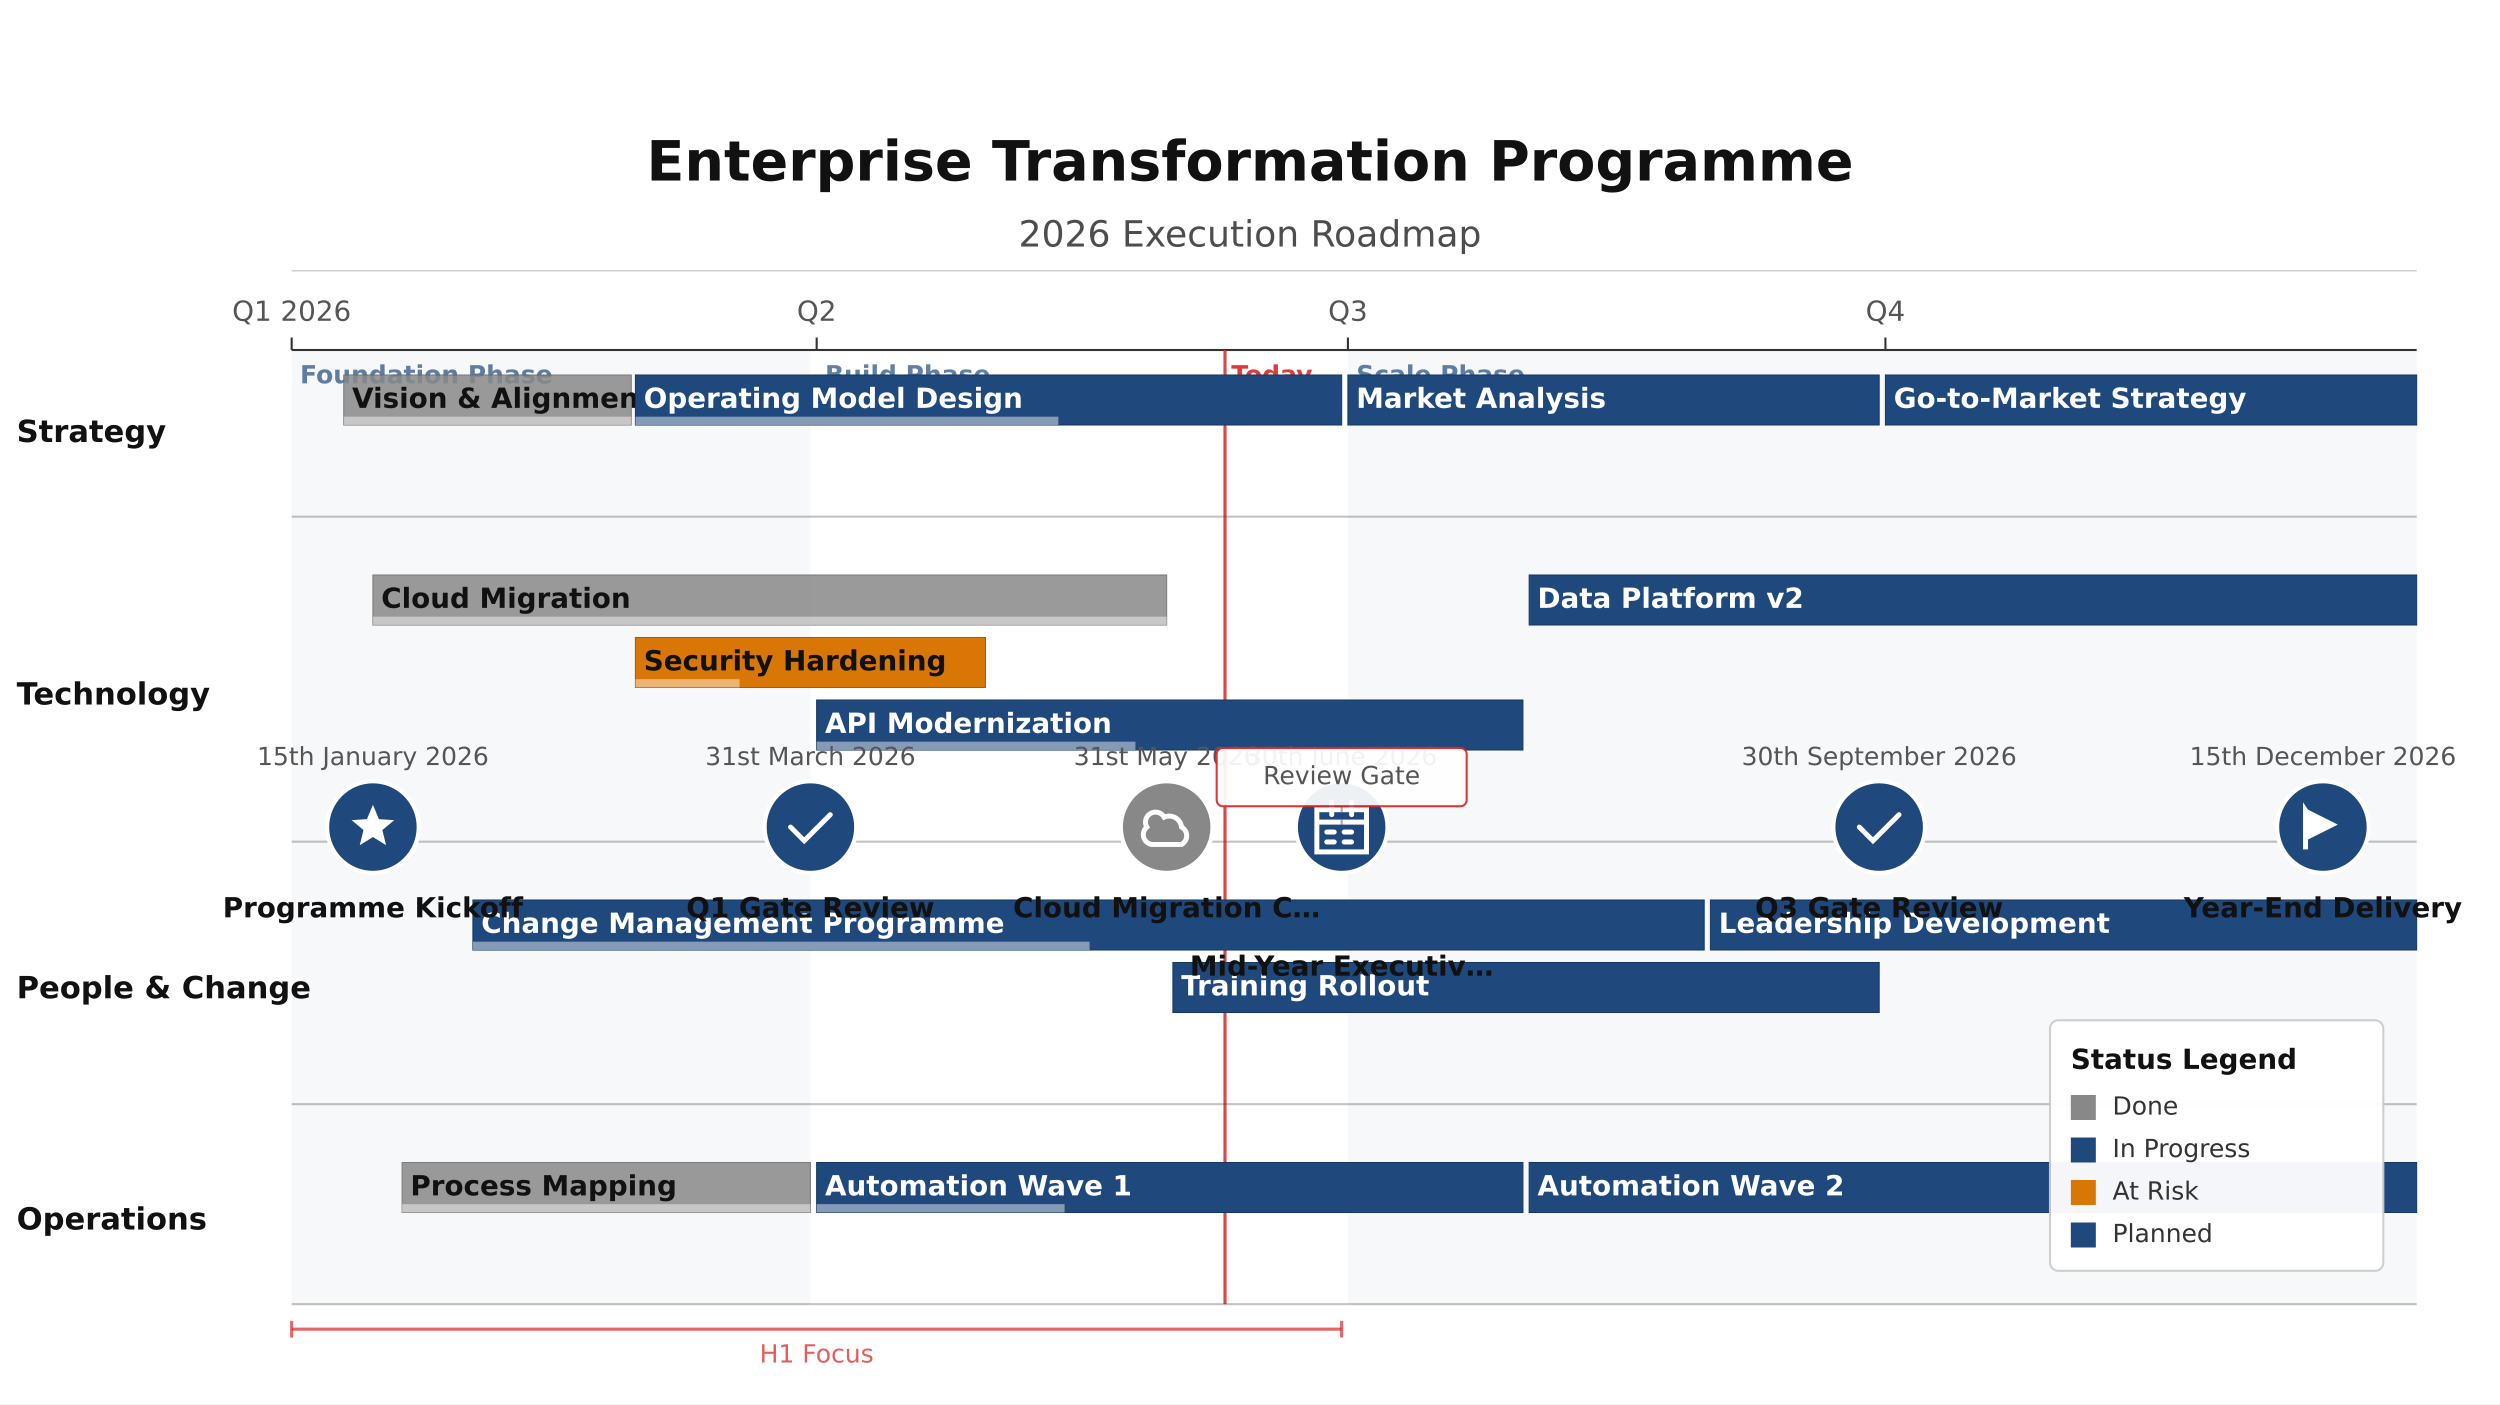
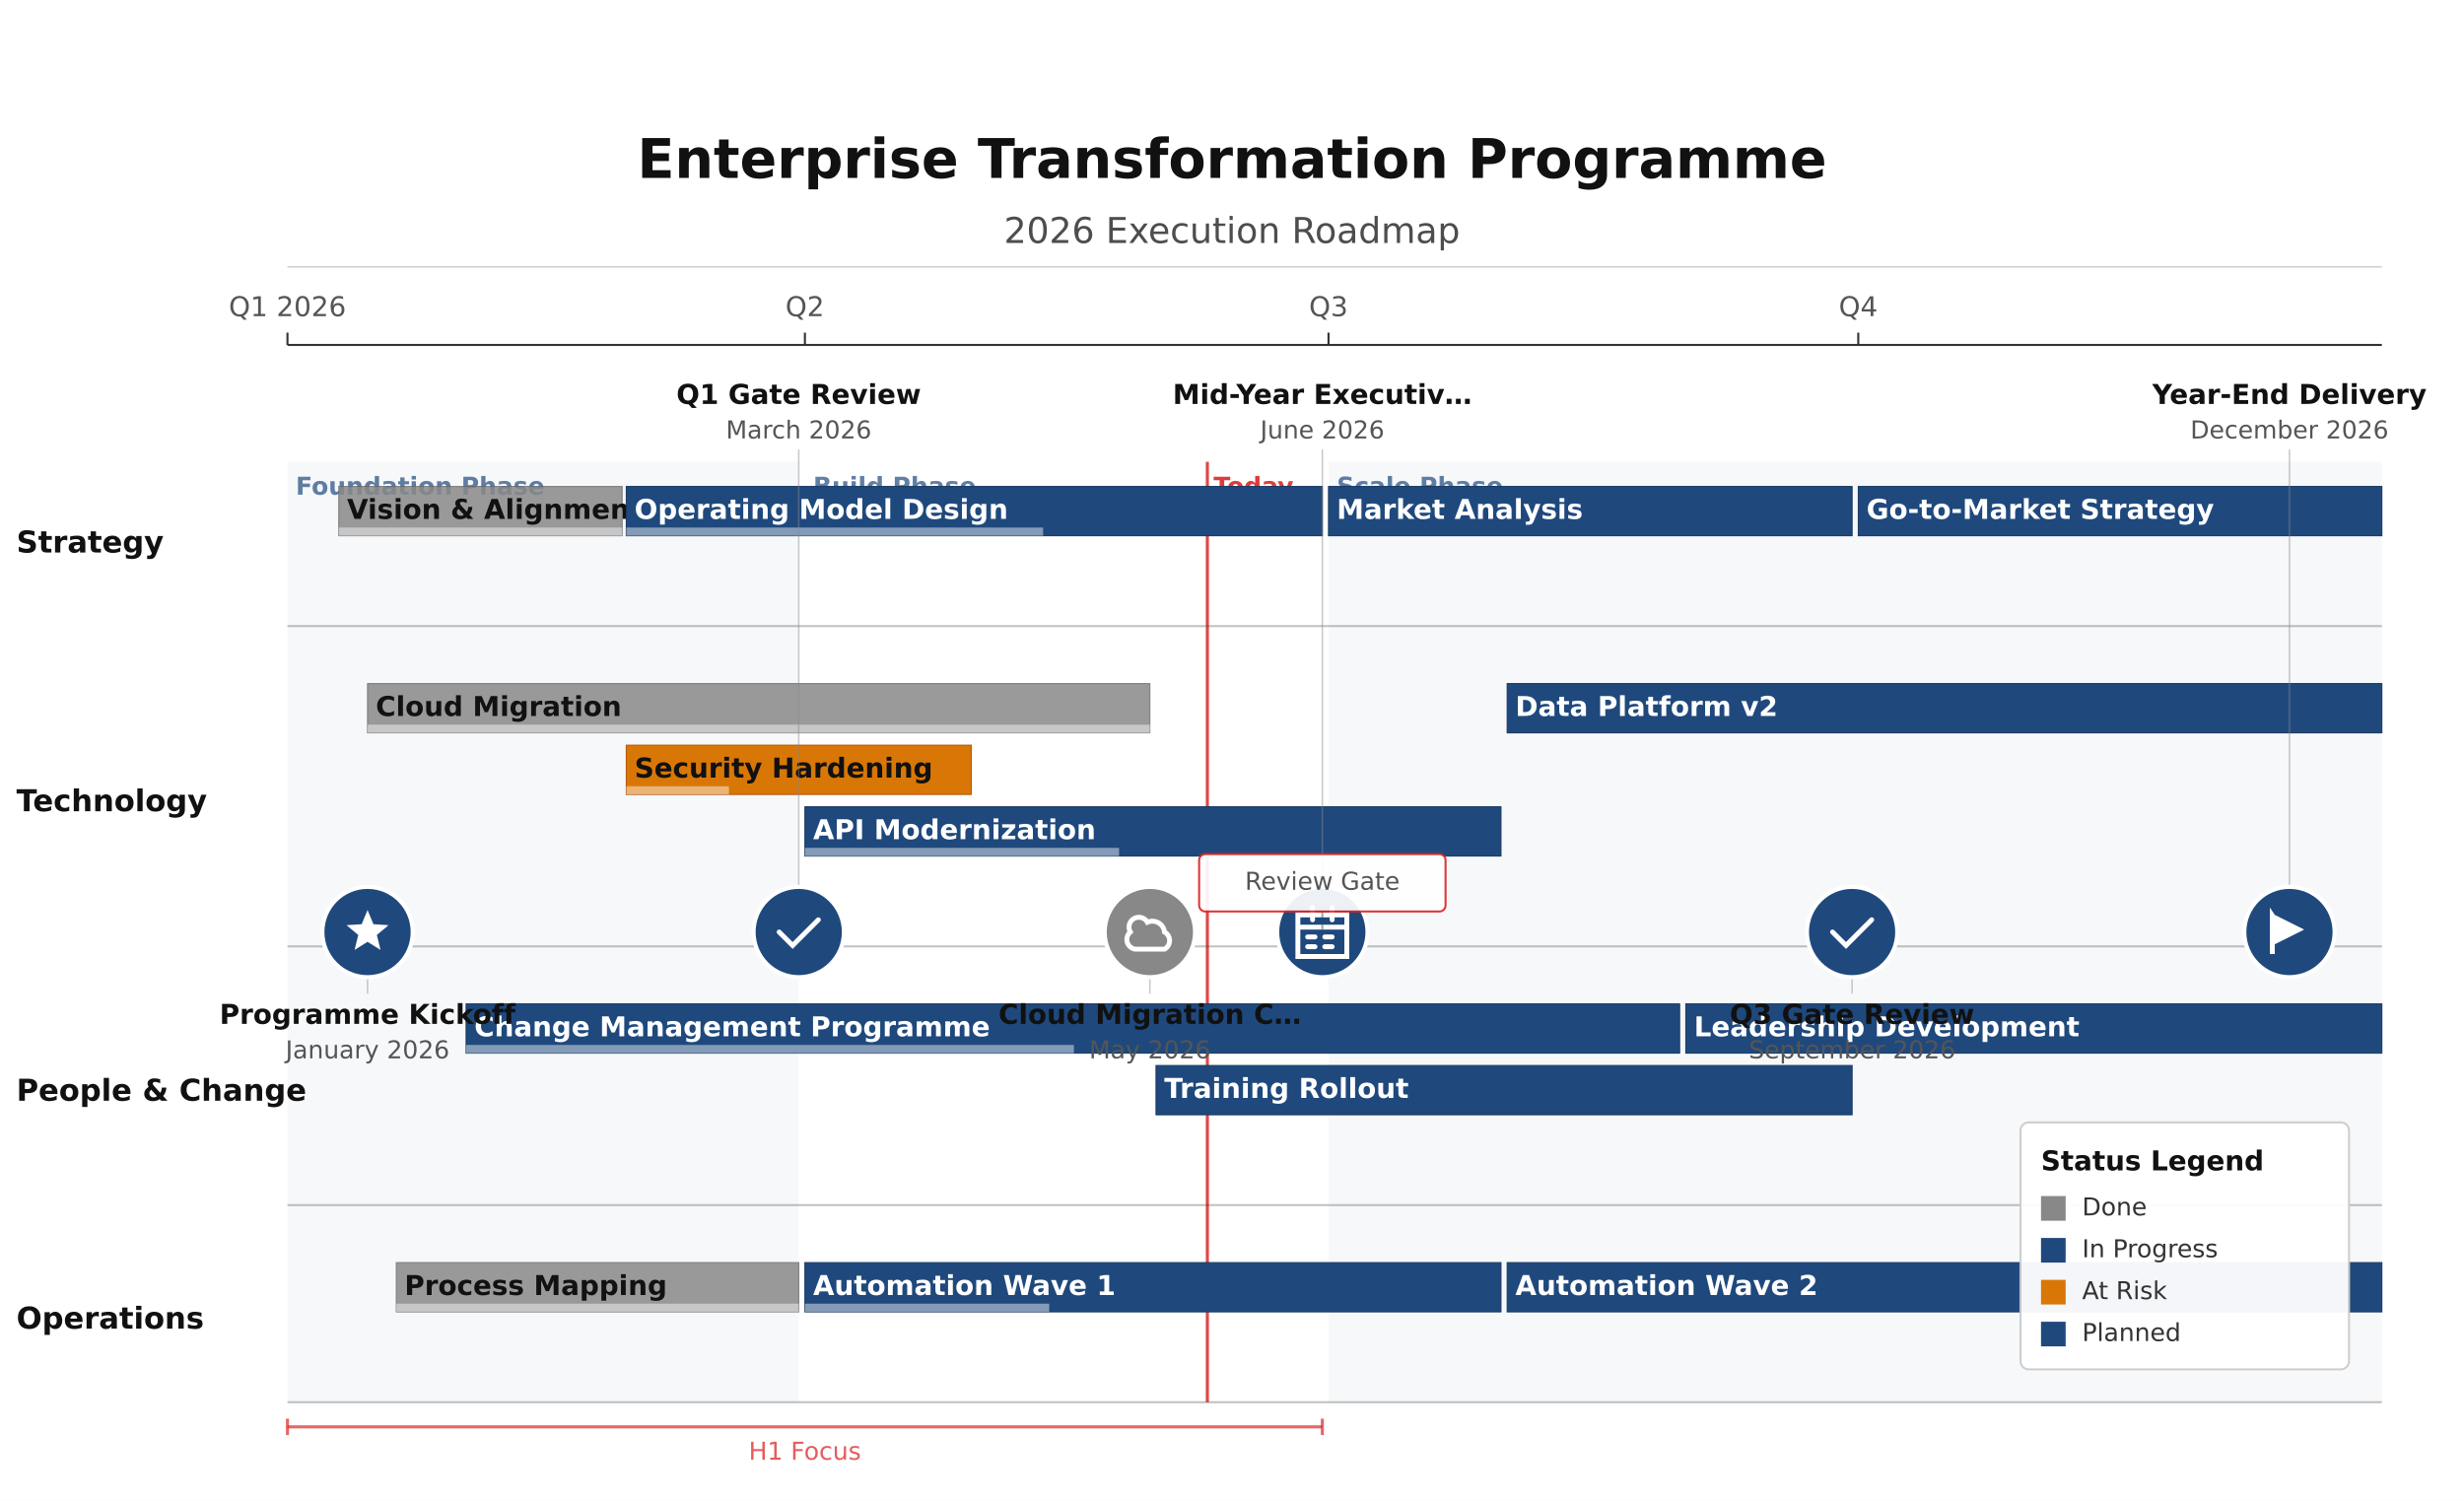
- <svg xmlns="http://www.w3.org/2000/svg" height="674" version="1.1" viewBox="0 0 1200 674" width="1200">
-   <rect fill="#FFFFFF" height="674" width="1200" x="0" y="0" />
-   <rect fill="#1F497D" height="458" opacity="0.04" width="249" x="140" y="168" />
-   <text dominant-baseline="alphabetic" fill="#1F497D" font-family="DejaVu Sans, Arial, Helvetica, sans-serif" font-size="12" font-weight="700" opacity="0.7" text-anchor="start" x="144" y="184">Foundation Phase</text>
-   <text dominant-baseline="alphabetic" fill="#1F497D" font-family="DejaVu Sans, Arial, Helvetica, sans-serif" font-size="12" font-weight="700" opacity="0.7" text-anchor="start" x="396" y="184">Build Phase</text>
-   <rect fill="#1F497D" height="458" opacity="0.04" width="513" x="647" y="168" />
-   <text dominant-baseline="alphabetic" fill="#1F497D" font-family="DejaVu Sans, Arial, Helvetica, sans-serif" font-size="12" font-weight="700" opacity="0.7" text-anchor="start" x="651" y="184">Scale Phase</text>
+ <svg xmlns="http://www.w3.org/2000/svg" height="730.93" version="1.1" viewBox="0 0 1200 730.93" width="1200">
+   <rect fill="#FFFFFF" height="730.93" width="1200" x="0" y="0" />
+   <rect fill="#1F497D" height="458" opacity="0.04" width="249" x="140" y="224.93" />
+   <text dominant-baseline="alphabetic" fill="#1F497D" font-family="DejaVu Sans, Arial, Helvetica, sans-serif" font-size="12" font-weight="700" opacity="0.7" text-anchor="start" x="144" y="240.93">Foundation Phase</text>
+   <text dominant-baseline="alphabetic" fill="#1F497D" font-family="DejaVu Sans, Arial, Helvetica, sans-serif" font-size="12" font-weight="700" opacity="0.7" text-anchor="start" x="396" y="240.93">Build Phase</text>
+   <rect fill="#1F497D" height="458" opacity="0.04" width="513" x="647" y="224.93" />
+   <text dominant-baseline="alphabetic" fill="#1F497D" font-family="DejaVu Sans, Arial, Helvetica, sans-serif" font-size="12" font-weight="700" opacity="0.7" text-anchor="start" x="651" y="240.93">Scale Phase</text>
  <text dominant-baseline="alphabetic" fill="#111111" font-family="DejaVu Sans, Arial, Helvetica, sans-serif" font-size="26.67" font-weight="700" text-anchor="middle" x="600" y="86.67">Enterprise Transformation Programme</text>
  <text dominant-baseline="alphabetic" fill="#111111" font-family="DejaVu Sans, Arial, Helvetica, sans-serif" font-size="17.33" font-weight="400" opacity="0.75" text-anchor="middle" x="600" y="118.33">2026 Execution Roadmap</text>
  <line opacity="0.35" stroke="#333333" stroke-width="0.5" x1="140" x2="1160" y1="130" y2="130" />
  <line stroke="#333333" stroke-width="1" x1="140" x2="1160" y1="168" y2="168" />
  <line stroke="#333333" stroke-width="1" x1="140" x2="140" y1="162" y2="168" />
  <text dominant-baseline="alphabetic" fill="#555555" font-family="DejaVu Sans, Arial, Helvetica, sans-serif" font-size="13.33" font-weight="400" text-anchor="middle" x="140" y="154">Q1 2026</text>
  <line stroke="#333333" stroke-width="1" x1="392" x2="392" y1="162" y2="168" />
  <text dominant-baseline="alphabetic" fill="#555555" font-family="DejaVu Sans, Arial, Helvetica, sans-serif" font-size="13.33" font-weight="400" text-anchor="middle" x="392" y="154">Q2</text>
  <line stroke="#333333" stroke-width="1" x1="647" x2="647" y1="162" y2="168" />
  <text dominant-baseline="alphabetic" fill="#555555" font-family="DejaVu Sans, Arial, Helvetica, sans-serif" font-size="13.33" font-weight="400" text-anchor="middle" x="647" y="154">Q3</text>
  <line stroke="#333333" stroke-width="1" x1="905" x2="905" y1="162" y2="168" />
  <text dominant-baseline="alphabetic" fill="#555555" font-family="DejaVu Sans, Arial, Helvetica, sans-serif" font-size="13.33" font-weight="400" text-anchor="middle" x="905" y="154">Q4</text>
-   <line opacity="0.85" stroke="#DC2626" stroke-width="1.5" x1="588" x2="588" y1="168" y2="626" />
-   <text dominant-baseline="alphabetic" fill="#DC2626" font-family="DejaVu Sans, Arial, Helvetica, sans-serif" font-size="12" font-weight="600" opacity="0.9" text-anchor="start" x="591" y="184">Today</text>
-   <line opacity="0.7" stroke="#DC2626" stroke-width="1.5" x1="140" x2="644" y1="638" y2="638" />
-   <line opacity="0.7" stroke="#DC2626" stroke-width="1.5" x1="140" x2="140" y1="634" y2="642" />
-   <line opacity="0.7" stroke="#DC2626" stroke-width="1.5" x1="644" x2="644" y1="634" y2="642" />
-   <text dominant-baseline="alphabetic" fill="#DC2626" font-family="DejaVu Sans, Arial, Helvetica, sans-serif" font-size="12" font-weight="400" opacity="0.75" text-anchor="middle" x="392" y="654">H1 Focus</text>
-   <line opacity="0.3" stroke="#333333" stroke-width="1" x1="140" x2="1160" y1="248" y2="248" />
-   <text dominant-baseline="middle" fill="#111111" font-family="DejaVu Sans, Arial, Helvetica, sans-serif" font-size="14.67" font-weight="600" text-anchor="start" x="8" y="208">Strategy</text>
-   <line opacity="0.3" stroke="#333333" stroke-width="1" x1="140" x2="1160" y1="404" y2="404" />
-   <text dominant-baseline="middle" fill="#111111" font-family="DejaVu Sans, Arial, Helvetica, sans-serif" font-size="14.67" font-weight="600" text-anchor="start" x="8" y="334">Technology</text>
-   <line opacity="0.3" stroke="#333333" stroke-width="1" x1="140" x2="1160" y1="530" y2="530" />
-   <text dominant-baseline="middle" fill="#111111" font-family="DejaVu Sans, Arial, Helvetica, sans-serif" font-size="14.67" font-weight="600" text-anchor="start" x="8" y="475">People &amp; Change</text>
-   <line opacity="0.3" stroke="#333333" stroke-width="1" x1="140" x2="1160" y1="626" y2="626" />
-   <text dominant-baseline="middle" fill="#111111" font-family="DejaVu Sans, Arial, Helvetica, sans-serif" font-size="14.67" font-weight="600" text-anchor="start" x="8" y="586">Operations</text>
-   <rect fill="#888888" height="24" opacity="0.85" rx="0" stroke="#666666" stroke-width="0.5" width="138" x="165" y="180" />
-   <rect fill="#FFFFFF" height="4" opacity="0.45" rx="0" width="138" x="165" y="200" />
-   <text dominant-baseline="middle" fill="#111111" font-family="DejaVu Sans, Arial, Helvetica, sans-serif" font-size="13.33" font-weight="600" text-anchor="start" x="169" y="192">Vision &amp; Alignment …</text>
-   <rect fill="#1F497D" height="24" opacity="1" rx="0" stroke="#163760" stroke-width="0.5" width="339" x="305" y="180" />
-   <rect fill="#FFFFFF" height="4" opacity="0.45" rx="0" width="203" x="305" y="200" />
-   <text dominant-baseline="middle" fill="#FFFFFF" font-family="DejaVu Sans, Arial, Helvetica, sans-serif" font-size="13.33" font-weight="600" text-anchor="start" x="309" y="192">Operating Model Design</text>
-   <rect fill="#1F497D" height="24" opacity="1" rx="0" stroke="#163760" stroke-width="0.5" width="255" x="647" y="180" />
-   <text dominant-baseline="middle" fill="#FFFFFF" font-family="DejaVu Sans, Arial, Helvetica, sans-serif" font-size="13.33" font-weight="600" text-anchor="start" x="651" y="192">Market Analysis</text>
-   <rect fill="#1F497D" height="24" opacity="1" rx="0" stroke="#163760" stroke-width="0.5" width="255" x="905" y="180" />
-   <text dominant-baseline="middle" fill="#FFFFFF" font-family="DejaVu Sans, Arial, Helvetica, sans-serif" font-size="13.33" font-weight="600" text-anchor="start" x="909" y="192">Go-to-Market Strategy</text>
-   <rect fill="#888888" height="24" opacity="0.85" rx="0" stroke="#666666" stroke-width="0.5" width="381" x="179" y="276" />
-   <rect fill="#FFFFFF" height="4" opacity="0.45" rx="0" width="381" x="179" y="296" />
-   <text dominant-baseline="middle" fill="#111111" font-family="DejaVu Sans, Arial, Helvetica, sans-serif" font-size="13.33" font-weight="600" text-anchor="start" x="183" y="288">Cloud Migration</text>
-   <rect fill="#D97706" height="24" opacity="1" rx="0" stroke="#B45309" stroke-width="0.5" width="168" x="305" y="306" />
-   <rect fill="#FFFFFF" height="4" opacity="0.45" rx="0" width="50" x="305" y="326" />
-   <text dominant-baseline="middle" fill="#111111" font-family="DejaVu Sans, Arial, Helvetica, sans-serif" font-size="13.33" font-weight="600" text-anchor="start" x="309" y="318">Security Hardening</text>
-   <rect fill="#1F497D" height="24" opacity="1" rx="0" stroke="#163760" stroke-width="0.5" width="339" x="392" y="336" />
-   <rect fill="#FFFFFF" height="4" opacity="0.45" rx="0" width="153" x="392" y="356" />
-   <text dominant-baseline="middle" fill="#FFFFFF" font-family="DejaVu Sans, Arial, Helvetica, sans-serif" font-size="13.33" font-weight="600" text-anchor="start" x="396" y="348">API Modernization</text>
-   <rect fill="#1F497D" height="24" opacity="1" rx="0" stroke="#163760" stroke-width="0.5" width="426" x="734" y="276" />
-   <text dominant-baseline="middle" fill="#FFFFFF" font-family="DejaVu Sans, Arial, Helvetica, sans-serif" font-size="13.33" font-weight="600" text-anchor="start" x="738" y="288">Data Platform v2</text>
-   <rect fill="#1F497D" height="24" opacity="1" rx="0" stroke="#163760" stroke-width="0.5" width="591" x="227" y="432" />
-   <rect fill="#FFFFFF" height="4" opacity="0.45" rx="0" width="296" x="227" y="452" />
-   <text dominant-baseline="middle" fill="#FFFFFF" font-family="DejaVu Sans, Arial, Helvetica, sans-serif" font-size="13.33" font-weight="600" text-anchor="start" x="231" y="444">Change Management Programme</text>
-   <rect fill="#1F497D" height="24" opacity="1" rx="0" stroke="#163760" stroke-width="0.5" width="339" x="563" y="462" />
-   <text dominant-baseline="middle" fill="#FFFFFF" font-family="DejaVu Sans, Arial, Helvetica, sans-serif" font-size="13.33" font-weight="600" text-anchor="start" x="567" y="474">Training Rollout</text>
-   <rect fill="#1F497D" height="24" opacity="1" rx="0" stroke="#163760" stroke-width="0.5" width="339" x="821" y="432" />
-   <text dominant-baseline="middle" fill="#FFFFFF" font-family="DejaVu Sans, Arial, Helvetica, sans-serif" font-size="13.33" font-weight="600" text-anchor="start" x="825" y="444">Leadership Development</text>
-   <rect fill="#888888" height="24" opacity="0.85" rx="0" stroke="#666666" stroke-width="0.5" width="196" x="193" y="558" />
-   <rect fill="#FFFFFF" height="4" opacity="0.45" rx="0" width="196" x="193" y="578" />
-   <text dominant-baseline="middle" fill="#111111" font-family="DejaVu Sans, Arial, Helvetica, sans-serif" font-size="13.33" font-weight="600" text-anchor="start" x="197" y="570">Process Mapping</text>
-   <rect fill="#1F497D" height="24" opacity="1" rx="0" stroke="#163760" stroke-width="0.5" width="339" x="392" y="558" />
-   <rect fill="#FFFFFF" height="4" opacity="0.45" rx="0" width="119" x="392" y="578" />
-   <text dominant-baseline="middle" fill="#FFFFFF" font-family="DejaVu Sans, Arial, Helvetica, sans-serif" font-size="13.33" font-weight="600" text-anchor="start" x="396" y="570">Automation Wave 1</text>
-   <rect fill="#1F497D" height="24" opacity="1" rx="0" stroke="#163760" stroke-width="0.5" width="426" x="734" y="558" />
-   <text dominant-baseline="middle" fill="#FFFFFF" font-family="DejaVu Sans, Arial, Helvetica, sans-serif" font-size="13.33" font-weight="600" text-anchor="start" x="738" y="570">Automation Wave 2</text>
-   <circle cx="179" cy="397" fill="#1F497D" r="22" stroke="#FFFFFF" stroke-width="2" />
-   <path d="M 12 3 L 14.4 8.8 L 20.6 9.2 L 15.8 13.2 L 17.3 19.3 L 12 16 L 6.7 19.3 L 8.2 13.2 L 3.4 9.2 L 9.6 8.8 Z" fill="#FFFFFF" transform="translate(179,397) scale(1.1917) translate(-12,-12)" />
-   <text dominant-baseline="alphabetic" fill="#555555" font-family="DejaVu Sans, Arial, Helvetica, sans-serif" font-size="12" font-weight="400" text-anchor="middle" x="179" y="367.24">15th January 2026</text>
-   <text dominant-baseline="alphabetic" fill="#111111" font-family="DejaVu Sans, Arial, Helvetica, sans-serif" font-size="13.33" font-weight="600" text-anchor="middle" x="179" y="440.33">Programme Kickoff</text>
-   <circle cx="389" cy="397" fill="#1F497D" r="22" stroke="#FFFFFF" stroke-width="2" />
-   <path d="M 4 12 L 9.5 17.5 L 20 7" fill="none" stroke="#FFFFFF" stroke-linecap="round" stroke-width="2" transform="translate(389,397) scale(1.1917) translate(-12,-12)" />
-   <text dominant-baseline="alphabetic" fill="#555555" font-family="DejaVu Sans, Arial, Helvetica, sans-serif" font-size="12" font-weight="400" text-anchor="middle" x="389" y="367.24">31st March 2026</text>
-   <text dominant-baseline="alphabetic" fill="#111111" font-family="DejaVu Sans, Arial, Helvetica, sans-serif" font-size="13.33" font-weight="600" text-anchor="middle" x="389" y="440.33">Q1 Gate Review</text>
-   <circle cx="560" cy="397" fill="#888888" r="22" stroke="#FFFFFF" stroke-width="2" />
-   <path d="M 6 19 L 18 19 A 4 4 0 0 0 18 12 A 5 5 0 0 0 11 8 A 4 4 0 0 0 4 12 A 4 4 0 0 0 6 19 Z" fill="none" stroke="#FFFFFF" stroke-linecap="round" stroke-width="2" transform="translate(560,397) scale(1.1917) translate(-12,-12)" />
-   <text dominant-baseline="alphabetic" fill="#555555" font-family="DejaVu Sans, Arial, Helvetica, sans-serif" font-size="12" font-weight="400" text-anchor="middle" x="560" y="367.24">31st May 2026</text>
-   <text dominant-baseline="alphabetic" fill="#111111" font-family="DejaVu Sans, Arial, Helvetica, sans-serif" font-size="13.33" font-weight="600" text-anchor="middle" x="560" y="440.33">Cloud Migration C…</text>
-   <circle cx="644" cy="397" fill="#1F497D" r="22" stroke="#FFFFFF" stroke-width="2" />
-   <path d="M 2 5 L 2 22 L 22 22 L 22 5 Z M 2 10 L 22 10 M 8 2 L 8 7 M 16 2 L 16 7 M 6 14 L 9 14 M 13 14 L 16 14 M 6 18 L 9 18 M 13 18 L 16 18" fill="none" stroke="#FFFFFF" stroke-linecap="round" stroke-width="2" transform="translate(644,397) scale(1.1917) translate(-12,-12)" />
-   <text dominant-baseline="alphabetic" fill="#555555" font-family="DejaVu Sans, Arial, Helvetica, sans-serif" font-size="12" font-weight="400" text-anchor="middle" x="644" y="367.24">30th June 2026</text>
-   <text dominant-baseline="alphabetic" fill="#111111" font-family="DejaVu Sans, Arial, Helvetica, sans-serif" font-size="13.33" font-weight="600" text-anchor="middle" x="644" y="468.33">Mid-Year Executiv…</text>
-   <circle cx="902" cy="397" fill="#1F497D" r="22" stroke="#FFFFFF" stroke-width="2" />
-   <path d="M 4 12 L 9.5 17.5 L 20 7" fill="none" stroke="#FFFFFF" stroke-linecap="round" stroke-width="2" transform="translate(902,397) scale(1.1917) translate(-12,-12)" />
-   <text dominant-baseline="alphabetic" fill="#555555" font-family="DejaVu Sans, Arial, Helvetica, sans-serif" font-size="12" font-weight="400" text-anchor="middle" x="902" y="367.24">30th September 2026</text>
-   <text dominant-baseline="alphabetic" fill="#111111" font-family="DejaVu Sans, Arial, Helvetica, sans-serif" font-size="13.33" font-weight="600" text-anchor="middle" x="902" y="440.33">Q3 Gate Review</text>
-   <circle cx="1115" cy="397" fill="#1F497D" r="22" stroke="#FFFFFF" stroke-width="2" />
-   <path d="M 4 2 L 4 21 L 6 21 L 6 17 L 18 11 L 6 5 Z" fill="#FFFFFF" transform="translate(1115,397) scale(1.1917) translate(-12,-12)" />
-   <text dominant-baseline="alphabetic" fill="#555555" font-family="DejaVu Sans, Arial, Helvetica, sans-serif" font-size="12" font-weight="400" text-anchor="middle" x="1115.01" y="367.24">15th December 2026</text>
-   <text dominant-baseline="alphabetic" fill="#111111" font-family="DejaVu Sans, Arial, Helvetica, sans-serif" font-size="13.33" font-weight="600" text-anchor="middle" x="1115" y="440.33">Year-End Delivery</text>
-   <line opacity="0.5" stroke="#555555" stroke-dasharray="3,3" stroke-width="1" x1="644" x2="644" y1="387" y2="397" />
-   <rect fill="#FFFFFF" height="28" opacity="0.92" rx="3" stroke="#DC2626" stroke-width="1" width="120" x="584" y="359" />
-   <text dominant-baseline="middle" fill="#555555" font-family="DejaVu Sans, Arial, Helvetica, sans-serif" font-size="12" font-weight="400" text-anchor="middle" x="644" y="373">Review Gate</text>
-   <rect fill="#FFFFFF" height="120.27" opacity="0.95" rx="4" stroke="#CCCCCC" stroke-width="1" width="160" x="984" y="489.73" />
-   <text dominant-baseline="alphabetic" fill="#111111" font-family="DejaVu Sans, Arial, Helvetica, sans-serif" font-size="13.33" font-weight="700" text-anchor="start" x="994" y="513.07">Status Legend</text>
-   <rect fill="#888888" height="12" rx="0" width="12" x="994" y="525.6" />
-   <text dominant-baseline="middle" fill="#333333" font-family="DejaVu Sans, Arial, Helvetica, sans-serif" font-size="12" font-weight="400" text-anchor="start" x="1014" y="531.6">Done</text>
-   <rect fill="#1F497D" height="12" rx="0" width="12" x="994" y="546" />
-   <text dominant-baseline="middle" fill="#333333" font-family="DejaVu Sans, Arial, Helvetica, sans-serif" font-size="12" font-weight="400" text-anchor="start" x="1014" y="552">In Progress</text>
-   <rect fill="#D97706" height="12" rx="0" width="12" x="994" y="566.4" />
-   <text dominant-baseline="middle" fill="#333333" font-family="DejaVu Sans, Arial, Helvetica, sans-serif" font-size="12" font-weight="400" text-anchor="start" x="1014" y="572.4">At Risk</text>
-   <rect fill="#1F497D" height="12" rx="0" width="12" x="994" y="586.8" />
-   <text dominant-baseline="middle" fill="#333333" font-family="DejaVu Sans, Arial, Helvetica, sans-serif" font-size="12" font-weight="400" text-anchor="start" x="1014" y="592.8">Planned</text>
+   <line opacity="0.85" stroke="#DC2626" stroke-width="1.5" x1="588" x2="588" y1="224.93" y2="682.93" />
+   <text dominant-baseline="alphabetic" fill="#DC2626" font-family="DejaVu Sans, Arial, Helvetica, sans-serif" font-size="12" font-weight="600" opacity="0.9" text-anchor="start" x="591" y="240.93">Today</text>
+   <line opacity="0.7" stroke="#DC2626" stroke-width="1.5" x1="140" x2="644" y1="694.93" y2="694.93" />
+   <line opacity="0.7" stroke="#DC2626" stroke-width="1.5" x1="140" x2="140" y1="690.93" y2="698.93" />
+   <line opacity="0.7" stroke="#DC2626" stroke-width="1.5" x1="644" x2="644" y1="690.93" y2="698.93" />
+   <text dominant-baseline="alphabetic" fill="#DC2626" font-family="DejaVu Sans, Arial, Helvetica, sans-serif" font-size="12" font-weight="400" opacity="0.75" text-anchor="middle" x="392" y="710.93">H1 Focus</text>
+   <line opacity="0.3" stroke="#333333" stroke-width="1" x1="140" x2="1160" y1="304.93" y2="304.93" />
+   <text dominant-baseline="middle" fill="#111111" font-family="DejaVu Sans, Arial, Helvetica, sans-serif" font-size="14.67" font-weight="600" text-anchor="start" x="8" y="264.93">Strategy</text>
+   <line opacity="0.3" stroke="#333333" stroke-width="1" x1="140" x2="1160" y1="460.93" y2="460.93" />
+   <text dominant-baseline="middle" fill="#111111" font-family="DejaVu Sans, Arial, Helvetica, sans-serif" font-size="14.67" font-weight="600" text-anchor="start" x="8" y="390.93">Technology</text>
+   <line opacity="0.3" stroke="#333333" stroke-width="1" x1="140" x2="1160" y1="586.93" y2="586.93" />
+   <text dominant-baseline="middle" fill="#111111" font-family="DejaVu Sans, Arial, Helvetica, sans-serif" font-size="14.67" font-weight="600" text-anchor="start" x="8" y="531.93">People &amp; Change</text>
+   <line opacity="0.3" stroke="#333333" stroke-width="1" x1="140" x2="1160" y1="682.93" y2="682.93" />
+   <text dominant-baseline="middle" fill="#111111" font-family="DejaVu Sans, Arial, Helvetica, sans-serif" font-size="14.67" font-weight="600" text-anchor="start" x="8" y="642.93">Operations</text>
+   <rect fill="#888888" height="24" opacity="0.85" rx="0" stroke="#666666" stroke-width="0.5" width="138" x="165" y="236.93" />
+   <rect fill="#FFFFFF" height="4" opacity="0.45" rx="0" width="138" x="165" y="256.93" />
+   <text dominant-baseline="middle" fill="#111111" font-family="DejaVu Sans, Arial, Helvetica, sans-serif" font-size="13.33" font-weight="600" text-anchor="start" x="169" y="248.93">Vision &amp; Alignment …</text>
+   <rect fill="#1F497D" height="24" opacity="1" rx="0" stroke="#163760" stroke-width="0.5" width="339" x="305" y="236.93" />
+   <rect fill="#FFFFFF" height="4" opacity="0.45" rx="0" width="203" x="305" y="256.93" />
+   <text dominant-baseline="middle" fill="#FFFFFF" font-family="DejaVu Sans, Arial, Helvetica, sans-serif" font-size="13.33" font-weight="600" text-anchor="start" x="309" y="248.93">Operating Model Design</text>
+   <rect fill="#1F497D" height="24" opacity="1" rx="0" stroke="#163760" stroke-width="0.5" width="255" x="647" y="236.93" />
+   <text dominant-baseline="middle" fill="#FFFFFF" font-family="DejaVu Sans, Arial, Helvetica, sans-serif" font-size="13.33" font-weight="600" text-anchor="start" x="651" y="248.93">Market Analysis</text>
+   <rect fill="#1F497D" height="24" opacity="1" rx="0" stroke="#163760" stroke-width="0.5" width="255" x="905" y="236.93" />
+   <text dominant-baseline="middle" fill="#FFFFFF" font-family="DejaVu Sans, Arial, Helvetica, sans-serif" font-size="13.33" font-weight="600" text-anchor="start" x="909" y="248.93">Go-to-Market Strategy</text>
+   <rect fill="#888888" height="24" opacity="0.85" rx="0" stroke="#666666" stroke-width="0.5" width="381" x="179" y="332.93" />
+   <rect fill="#FFFFFF" height="4" opacity="0.45" rx="0" width="381" x="179" y="352.93" />
+   <text dominant-baseline="middle" fill="#111111" font-family="DejaVu Sans, Arial, Helvetica, sans-serif" font-size="13.33" font-weight="600" text-anchor="start" x="183" y="344.93">Cloud Migration</text>
+   <rect fill="#D97706" height="24" opacity="1" rx="0" stroke="#B45309" stroke-width="0.5" width="168" x="305" y="362.93" />
+   <rect fill="#FFFFFF" height="4" opacity="0.45" rx="0" width="50" x="305" y="382.93" />
+   <text dominant-baseline="middle" fill="#111111" font-family="DejaVu Sans, Arial, Helvetica, sans-serif" font-size="13.33" font-weight="600" text-anchor="start" x="309" y="374.93">Security Hardening</text>
+   <rect fill="#1F497D" height="24" opacity="1" rx="0" stroke="#163760" stroke-width="0.5" width="339" x="392" y="392.93" />
+   <rect fill="#FFFFFF" height="4" opacity="0.45" rx="0" width="153" x="392" y="412.93" />
+   <text dominant-baseline="middle" fill="#FFFFFF" font-family="DejaVu Sans, Arial, Helvetica, sans-serif" font-size="13.33" font-weight="600" text-anchor="start" x="396" y="404.93">API Modernization</text>
+   <rect fill="#1F497D" height="24" opacity="1" rx="0" stroke="#163760" stroke-width="0.5" width="426" x="734" y="332.93" />
+   <text dominant-baseline="middle" fill="#FFFFFF" font-family="DejaVu Sans, Arial, Helvetica, sans-serif" font-size="13.33" font-weight="600" text-anchor="start" x="738" y="344.93">Data Platform v2</text>
+   <rect fill="#1F497D" height="24" opacity="1" rx="0" stroke="#163760" stroke-width="0.5" width="591" x="227" y="488.93" />
+   <rect fill="#FFFFFF" height="4" opacity="0.45" rx="0" width="296" x="227" y="508.93" />
+   <text dominant-baseline="middle" fill="#FFFFFF" font-family="DejaVu Sans, Arial, Helvetica, sans-serif" font-size="13.33" font-weight="600" text-anchor="start" x="231" y="500.93">Change Management Programme</text>
+   <rect fill="#1F497D" height="24" opacity="1" rx="0" stroke="#163760" stroke-width="0.5" width="339" x="563" y="518.93" />
+   <text dominant-baseline="middle" fill="#FFFFFF" font-family="DejaVu Sans, Arial, Helvetica, sans-serif" font-size="13.33" font-weight="600" text-anchor="start" x="567" y="530.93">Training Rollout</text>
+   <rect fill="#1F497D" height="24" opacity="1" rx="0" stroke="#163760" stroke-width="0.5" width="339" x="821" y="488.93" />
+   <text dominant-baseline="middle" fill="#FFFFFF" font-family="DejaVu Sans, Arial, Helvetica, sans-serif" font-size="13.33" font-weight="600" text-anchor="start" x="825" y="500.93">Leadership Development</text>
+   <rect fill="#888888" height="24" opacity="0.85" rx="0" stroke="#666666" stroke-width="0.5" width="196" x="193" y="614.93" />
+   <rect fill="#FFFFFF" height="4" opacity="0.45" rx="0" width="196" x="193" y="634.93" />
+   <text dominant-baseline="middle" fill="#111111" font-family="DejaVu Sans, Arial, Helvetica, sans-serif" font-size="13.33" font-weight="600" text-anchor="start" x="197" y="626.93">Process Mapping</text>
+   <rect fill="#1F497D" height="24" opacity="1" rx="0" stroke="#163760" stroke-width="0.5" width="339" x="392" y="614.93" />
+   <rect fill="#FFFFFF" height="4" opacity="0.45" rx="0" width="119" x="392" y="634.93" />
+   <text dominant-baseline="middle" fill="#FFFFFF" font-family="DejaVu Sans, Arial, Helvetica, sans-serif" font-size="13.33" font-weight="600" text-anchor="start" x="396" y="626.93">Automation Wave 1</text>
+   <rect fill="#1F497D" height="24" opacity="1" rx="0" stroke="#163760" stroke-width="0.5" width="426" x="734" y="614.93" />
+   <text dominant-baseline="middle" fill="#FFFFFF" font-family="DejaVu Sans, Arial, Helvetica, sans-serif" font-size="13.33" font-weight="600" text-anchor="start" x="738" y="626.93">Automation Wave 2</text>
+   <line opacity="0.45" stroke="#888888" stroke-width="0.75" x1="179" x2="179" y1="475.93" y2="483.93" />
+   <circle cx="179" cy="453.93" fill="#1F497D" r="22" stroke="#FFFFFF" stroke-width="2" />
+   <path d="M 12 3 L 14.4 8.8 L 20.6 9.2 L 15.8 13.2 L 17.3 19.3 L 12 16 L 6.7 19.3 L 8.2 13.2 L 3.4 9.2 L 9.6 8.8 Z" fill="#FFFFFF" transform="translate(179,453.93) scale(1.1917) translate(-12,-12)" />
+   <text dominant-baseline="alphabetic" fill="#111111" font-family="DejaVu Sans, Arial, Helvetica, sans-serif" font-size="13.33" font-weight="600" text-anchor="middle" x="179" y="498.66">Programme Kickoff</text>
+   <text dominant-baseline="alphabetic" fill="#555555" font-family="DejaVu Sans, Arial, Helvetica, sans-serif" font-size="12" font-weight="400" text-anchor="middle" x="179" y="515.46">January 2026</text>
+   <line opacity="0.45" stroke="#888888" stroke-width="0.75" x1="389" x2="389" y1="218.93" y2="431.93" />
+   <circle cx="389" cy="453.93" fill="#1F497D" r="22" stroke="#FFFFFF" stroke-width="2" />
+   <path d="M 4 12 L 9.5 17.5 L 20 7" fill="none" stroke="#FFFFFF" stroke-linecap="round" stroke-width="2" transform="translate(389,453.93) scale(1.1917) translate(-12,-12)" />
+   <text dominant-baseline="alphabetic" fill="#111111" font-family="DejaVu Sans, Arial, Helvetica, sans-serif" font-size="13.33" font-weight="600" text-anchor="middle" x="389" y="196.73">Q1 Gate Review</text>
+   <text dominant-baseline="alphabetic" fill="#555555" font-family="DejaVu Sans, Arial, Helvetica, sans-serif" font-size="12" font-weight="400" text-anchor="middle" x="389" y="213.53">March 2026</text>
+   <line opacity="0.45" stroke="#888888" stroke-width="0.75" x1="560" x2="560" y1="475.93" y2="483.93" />
+   <circle cx="560" cy="453.93" fill="#888888" r="22" stroke="#FFFFFF" stroke-width="2" />
+   <path d="M 6 19 L 18 19 A 4 4 0 0 0 18 12 A 5 5 0 0 0 11 8 A 4 4 0 0 0 4 12 A 4 4 0 0 0 6 19 Z" fill="none" stroke="#FFFFFF" stroke-linecap="round" stroke-width="2" transform="translate(560,453.93) scale(1.1917) translate(-12,-12)" />
+   <text dominant-baseline="alphabetic" fill="#111111" font-family="DejaVu Sans, Arial, Helvetica, sans-serif" font-size="13.33" font-weight="600" text-anchor="middle" x="560" y="498.66">Cloud Migration C…</text>
+   <text dominant-baseline="alphabetic" fill="#555555" font-family="DejaVu Sans, Arial, Helvetica, sans-serif" font-size="12" font-weight="400" text-anchor="middle" x="560" y="515.46">May 2026</text>
+   <line opacity="0.45" stroke="#888888" stroke-width="0.75" x1="644" x2="644" y1="218.93" y2="431.93" />
+   <circle cx="644" cy="453.93" fill="#1F497D" r="22" stroke="#FFFFFF" stroke-width="2" />
+   <path d="M 2 5 L 2 22 L 22 22 L 22 5 Z M 2 10 L 22 10 M 8 2 L 8 7 M 16 2 L 16 7 M 6 14 L 9 14 M 13 14 L 16 14 M 6 18 L 9 18 M 13 18 L 16 18" fill="none" stroke="#FFFFFF" stroke-linecap="round" stroke-width="2" transform="translate(644,453.93) scale(1.1917) translate(-12,-12)" />
+   <text dominant-baseline="alphabetic" fill="#111111" font-family="DejaVu Sans, Arial, Helvetica, sans-serif" font-size="13.33" font-weight="600" text-anchor="middle" x="644" y="196.73">Mid-Year Executiv…</text>
+   <text dominant-baseline="alphabetic" fill="#555555" font-family="DejaVu Sans, Arial, Helvetica, sans-serif" font-size="12" font-weight="400" text-anchor="middle" x="644" y="213.53">June 2026</text>
+   <line opacity="0.45" stroke="#888888" stroke-width="0.75" x1="902" x2="902" y1="475.93" y2="483.93" />
+   <circle cx="902" cy="453.93" fill="#1F497D" r="22" stroke="#FFFFFF" stroke-width="2" />
+   <path d="M 4 12 L 9.5 17.5 L 20 7" fill="none" stroke="#FFFFFF" stroke-linecap="round" stroke-width="2" transform="translate(902,453.93) scale(1.1917) translate(-12,-12)" />
+   <text dominant-baseline="alphabetic" fill="#111111" font-family="DejaVu Sans, Arial, Helvetica, sans-serif" font-size="13.33" font-weight="600" text-anchor="middle" x="902" y="498.66">Q3 Gate Review</text>
+   <text dominant-baseline="alphabetic" fill="#555555" font-family="DejaVu Sans, Arial, Helvetica, sans-serif" font-size="12" font-weight="400" text-anchor="middle" x="902" y="515.46">September 2026</text>
+   <line opacity="0.45" stroke="#888888" stroke-width="0.75" x1="1115" x2="1115" y1="218.93" y2="431.93" />
+   <circle cx="1115" cy="453.93" fill="#1F497D" r="22" stroke="#FFFFFF" stroke-width="2" />
+   <path d="M 4 2 L 4 21 L 6 21 L 6 17 L 18 11 L 6 5 Z" fill="#FFFFFF" transform="translate(1115,453.93) scale(1.1917) translate(-12,-12)" />
+   <text dominant-baseline="alphabetic" fill="#111111" font-family="DejaVu Sans, Arial, Helvetica, sans-serif" font-size="13.33" font-weight="600" text-anchor="middle" x="1115" y="196.73">Year-End Delivery</text>
+   <text dominant-baseline="alphabetic" fill="#555555" font-family="DejaVu Sans, Arial, Helvetica, sans-serif" font-size="12" font-weight="400" text-anchor="middle" x="1115" y="213.53">December 2026</text>
+   <line opacity="0.5" stroke="#555555" stroke-dasharray="3,3" stroke-width="1" x1="644" x2="644" y1="443.93" y2="453.93" />
+   <rect fill="#FFFFFF" height="28" opacity="0.92" rx="3" stroke="#DC2626" stroke-width="1" width="120" x="584" y="415.93" />
+   <text dominant-baseline="middle" fill="#555555" font-family="DejaVu Sans, Arial, Helvetica, sans-serif" font-size="12" font-weight="400" text-anchor="middle" x="644" y="429.93">Review Gate</text>
+   <rect fill="#FFFFFF" height="120.27" opacity="0.95" rx="4" stroke="#CCCCCC" stroke-width="1" width="160" x="984" y="546.66" />
+   <text dominant-baseline="alphabetic" fill="#111111" font-family="DejaVu Sans, Arial, Helvetica, sans-serif" font-size="13.33" font-weight="700" text-anchor="start" x="994" y="570">Status Legend</text>
+   <rect fill="#888888" height="12" rx="0" width="12" x="994" y="582.53" />
+   <text dominant-baseline="middle" fill="#333333" font-family="DejaVu Sans, Arial, Helvetica, sans-serif" font-size="12" font-weight="400" text-anchor="start" x="1014" y="588.53">Done</text>
+   <rect fill="#1F497D" height="12" rx="0" width="12" x="994" y="602.93" />
+   <text dominant-baseline="middle" fill="#333333" font-family="DejaVu Sans, Arial, Helvetica, sans-serif" font-size="12" font-weight="400" text-anchor="start" x="1014" y="608.93">In Progress</text>
+   <rect fill="#D97706" height="12" rx="0" width="12" x="994" y="623.33" />
+   <text dominant-baseline="middle" fill="#333333" font-family="DejaVu Sans, Arial, Helvetica, sans-serif" font-size="12" font-weight="400" text-anchor="start" x="1014" y="629.33">At Risk</text>
+   <rect fill="#1F497D" height="12" rx="0" width="12" x="994" y="643.73" />
+   <text dominant-baseline="middle" fill="#333333" font-family="DejaVu Sans, Arial, Helvetica, sans-serif" font-size="12" font-weight="400" text-anchor="start" x="1014" y="649.73">Planned</text>
</svg>
